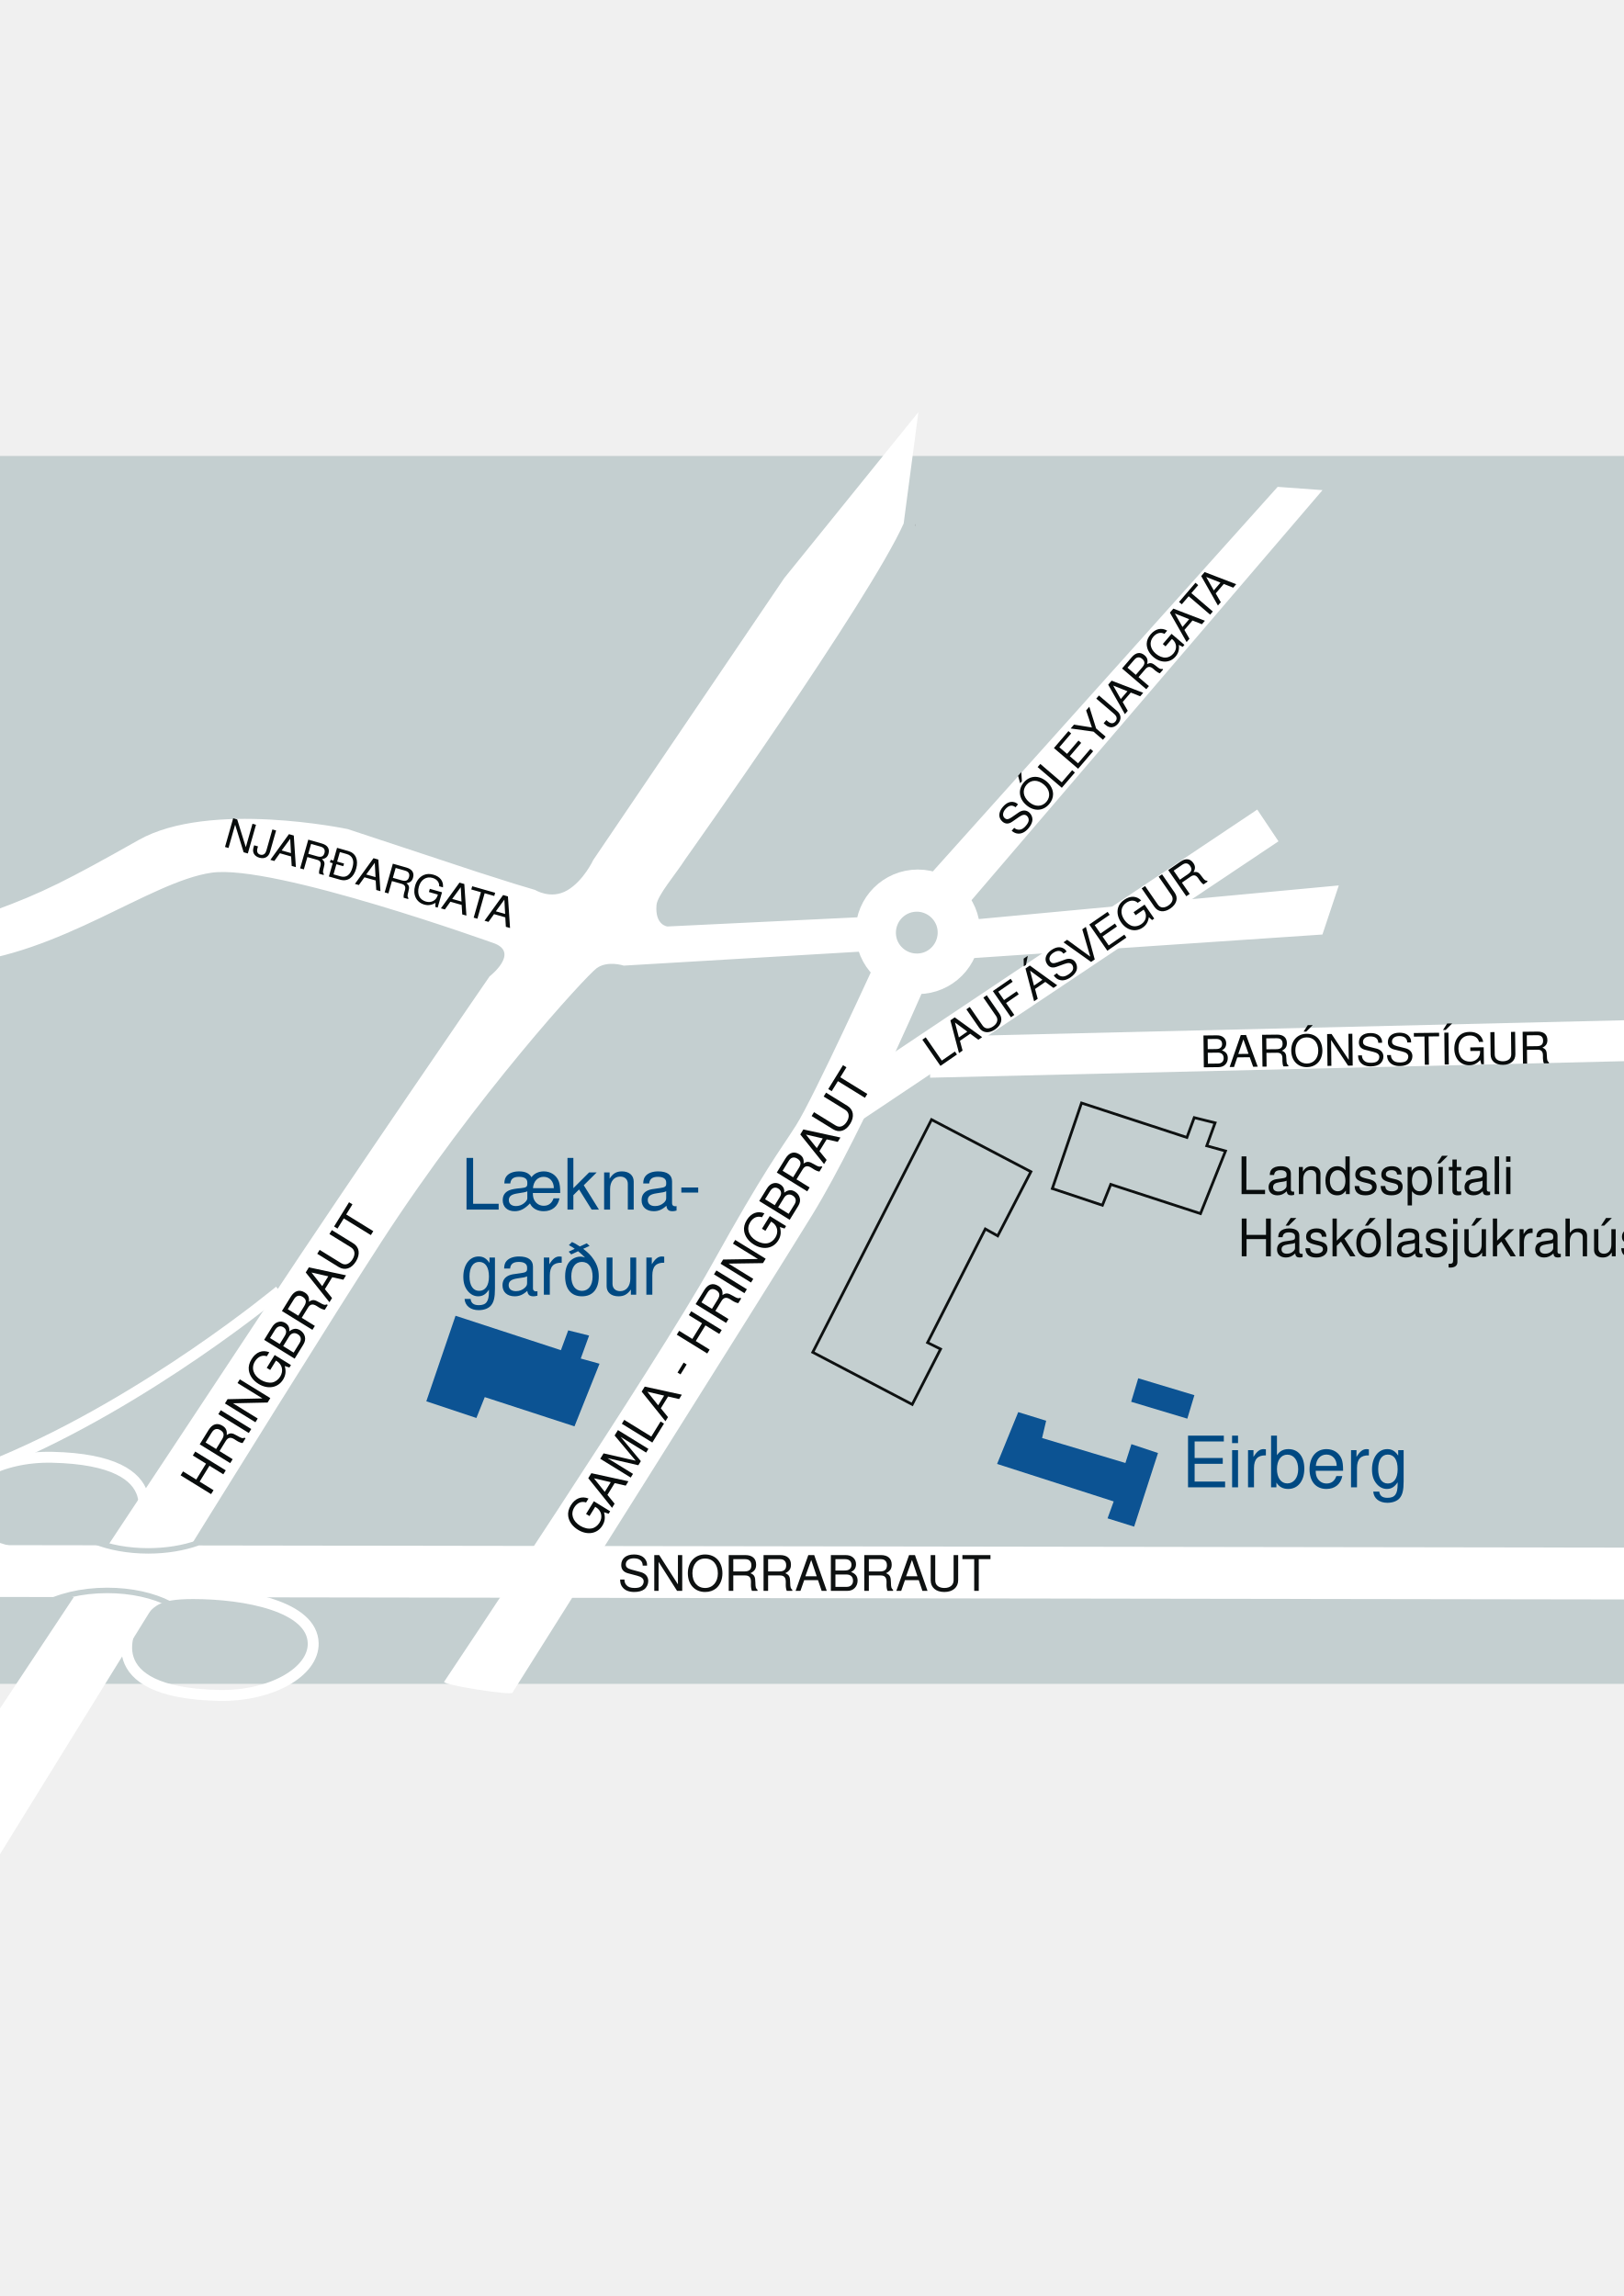
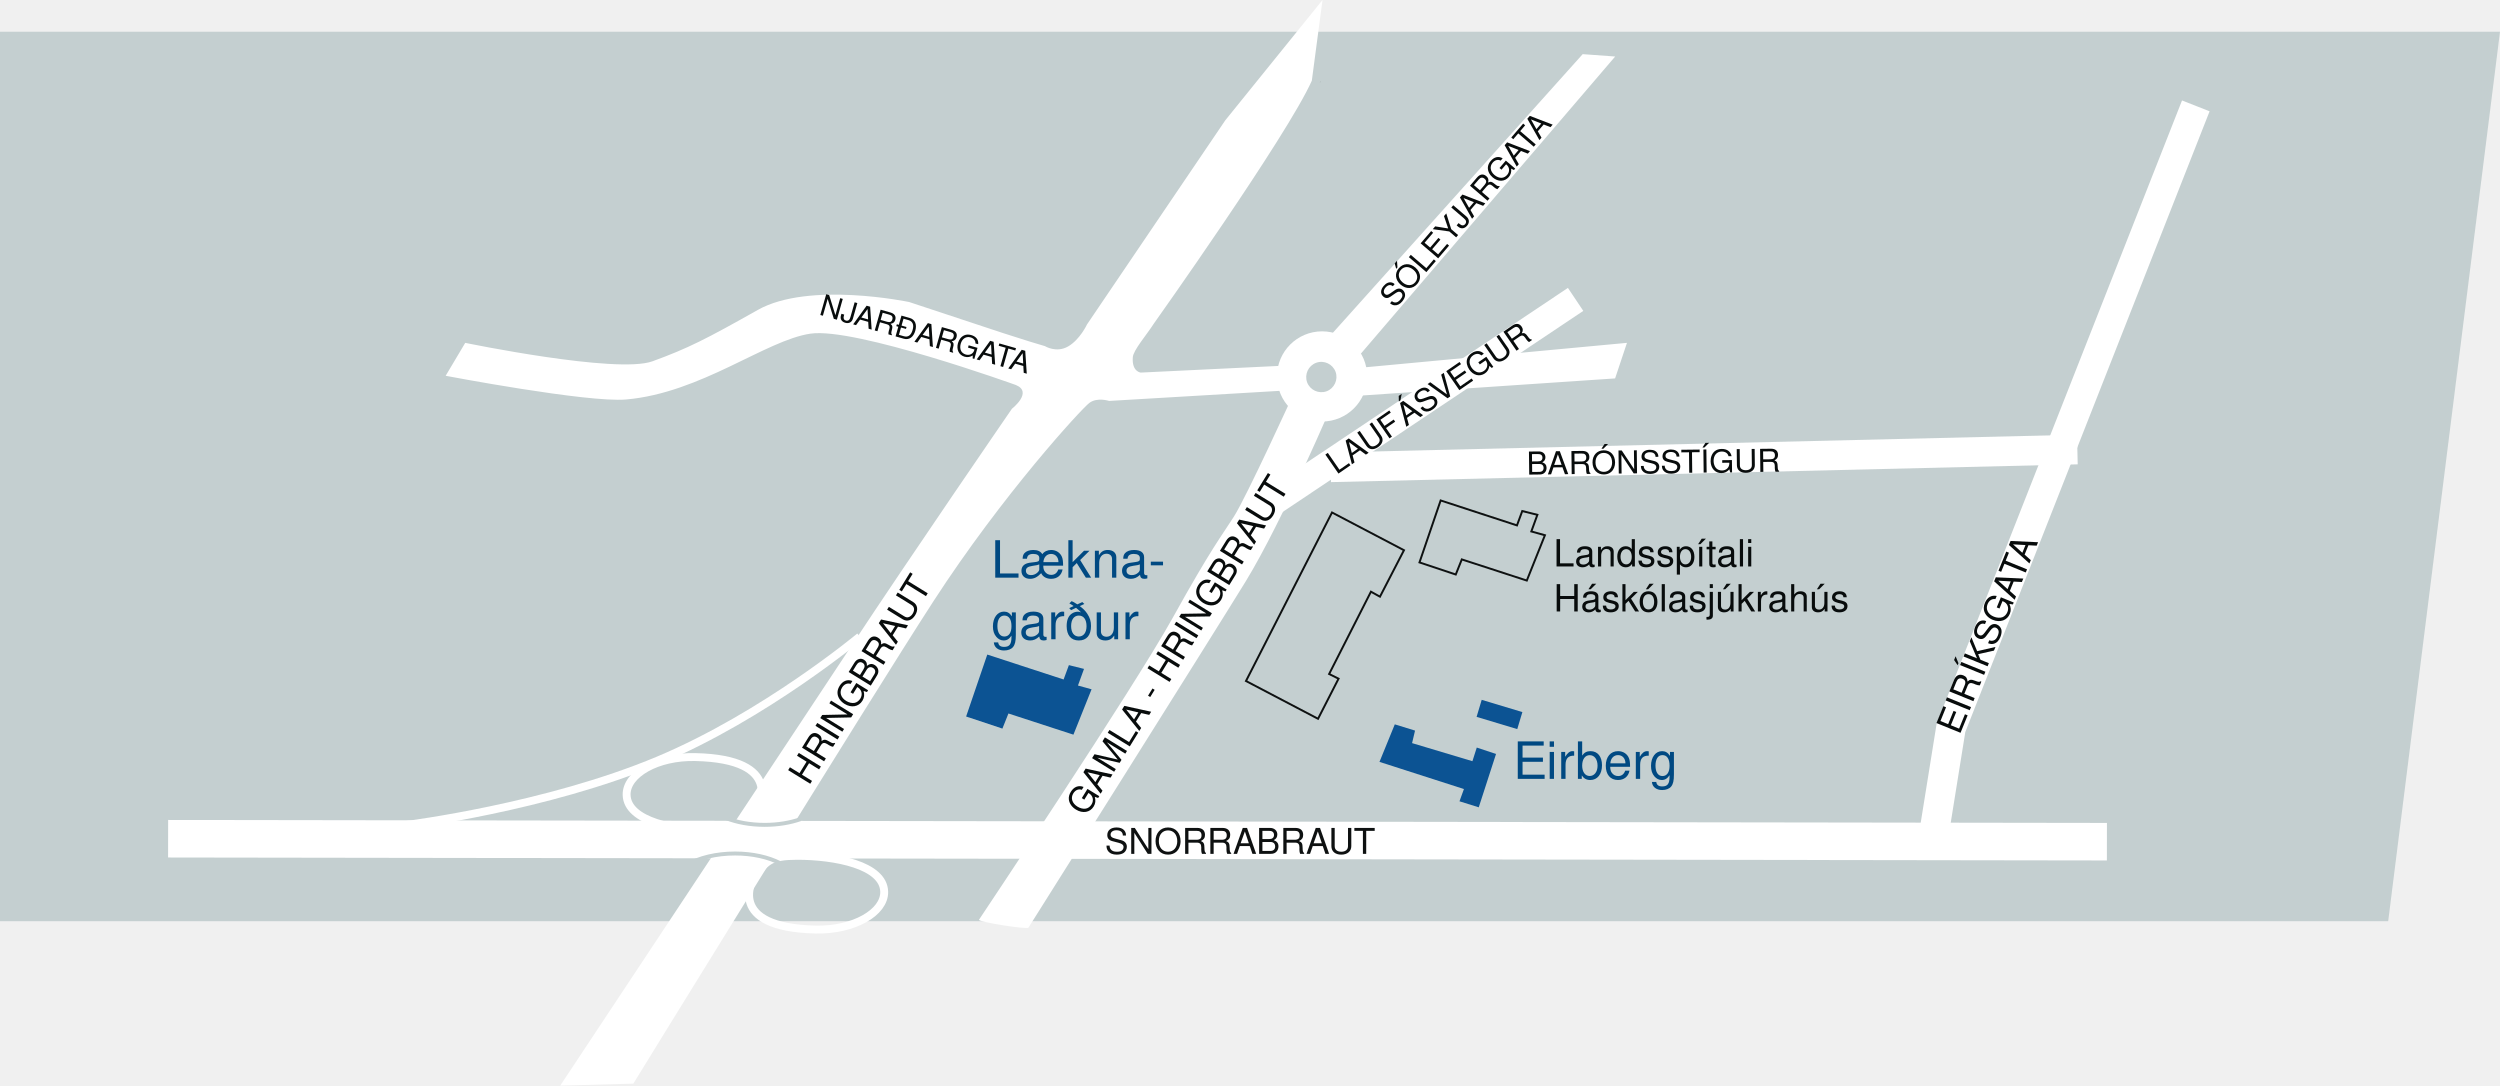
- <svg xmlns="http://www.w3.org/2000/svg" width="744.094" height="1052.362" id="svg10157">
+ <svg xmlns="http://www.w3.org/2000/svg" width="1581.932" height="686.95" id="svg10157" version="1.0">
  <defs id="defs10159">
    </defs>
-   <g id="layer1">
+   <g id="layer1" transform="translate(415.9663,-188.8871)">
    <g transform="matrix(1.25,0,0,-1.25,-739.0712,3637.891)" id="g7567">
      <g id="g361" transform="translate(1467.43,2292.874)">
        <path d="M 0,0 L -1208.946,0 L -1208.946,450.26 L 56.6,450.26 L 0,0" style="fill:#c4cfd0;fill-opacity:1;fill-rule:evenodd;stroke:none" id="path363" />
      </g>
      <g id="g365" transform="translate(926.662,2717.434)">
        <path d="M 0,0 L 0.279,0.65" style="fill:none;stroke:#080c0c;stroke-width:0.03;stroke-linecap:butt;stroke-linejoin:miter;stroke-miterlimit:3;stroke-dasharray:none;stroke-opacity:1" id="path367" />
      </g>
      <g id="g369" transform="translate(758.263,2427.854)">
        <path d="M 0,0 L 38.635,-12.62 L 41.313,-5.35 L 48.965,-7.26 L 45.905,-15.68 L 52.79,-17.59 L 43.609,-40.55 L 10.711,-29.83 L 7.651,-37.48 L -10.711,-31.36 L 0,0" style="fill:#0c5393;fill-opacity:1;fill-rule:nonzero;stroke:none" id="path371" />
      </g>
      <g id="g373" transform="translate(987.765,2505.864)">
        <path d="M 0,0 L 38.635,-12.63 L 41.315,-5.36 L 48.965,-7.27 L 45.905,-15.69 L 52.785,-17.6 L 43.615,-40.55 L 10.711,-29.84 L 7.651,-37.49 L -10.712,-31.37 L 0,0 z" style="fill:none;stroke:#0e1111;stroke-width:1;stroke-linecap:butt;stroke-linejoin:miter;stroke-miterlimit:3;stroke-dasharray:none;stroke-opacity:1" id="path375" />
      </g>
      <g id="g377" transform="translate(1007.05,2350.524)">
        <path d="M 0,0 L -9.747,3.05 L -7.497,9.25 L -50.247,23 L -42.497,42 L -32.25,38.84 L -33.747,32.5 L -3.2,23.35 L -1,30.25 L 8.75,27 L 0,0" style="fill:#0c5393;fill-opacity:1;fill-rule:nonzero;stroke:none" id="path379" />
      </g>
      <g id="g381" transform="translate(1026.55,2390.123)">
        <path d="M 0,0 L -20.59,6.19 L -18,14.81 L 2.59,8.61 L 0,0" style="fill:#0c5393;fill-opacity:1;fill-rule:nonzero;stroke:none" id="path383" />
      </g>
      <g id="g385" transform="translate(642.084,2602.303)">
        <path d="M 0,0 C -26,-14.66 -35.334,-19.45 -53.334,-26 C -71.334,-32.54 -148.089,-16.66 -148.089,-16.66 L -158,-33.33 C -158,-33.33 -86.11,-47.03 -66.668,-45.33 C -28.668,-42 4,-15.33 26.666,-12 C 49.332,-8.66 130.666,-38 130.666,-38 C 139.462,-41.62 128.666,-50 128.666,-50 C 128.666,-50 77.996,-123.66 46.996,-170.66 C 15.463,-218.47 -100.004,-392.66 -100.004,-392.66 L -63.004,-391.66 C -63.004,-391.66 55.398,-199.19 88.973,-147.39 C 123.973,-93.39 163.854,-50.06 167.854,-47.06 C 171.854,-44.06 177.854,-46.06 177.854,-46.06 L 265.973,-40.85 C 266.108,-41.07 267.248,-38.67 267.336,-38.92 C 267.812,-40.32 268.262,-41.23 269.265,-42.18 L 271.219,-42.45 C 271.219,-42.45 247.472,-94.49 240.996,-104.66 C 234.52,-114.84 229.956,-120.02 209.956,-156.02 C 189.956,-192.02 111.996,-308.66 111.996,-308.66 C 111.254,-309.78 136.344,-313.72 137.021,-312.69 C 137.021,-312.69 230.568,-164.2 246.969,-137.45 C 265.969,-106.45 292.178,-44.5 292.178,-44.5 C 292.692,-44.65 293.217,-44.78 293.76,-44.84 C 294.926,-44.88 299.633,-47.14 301.846,-44.44 C 302.079,-44.15 302.278,-43.85 302.468,-43.54 L 433.996,-34.66 L 439.996,-16.66 L 304.879,-29.28 L 303.551,-29.36 C 303.551,-29.36 303.117,-29.44 302.582,-28.63 C 301.85,-27.53 302.119,-26.09 302.797,-25.05 L 434.026,128.29 L 417.586,129.49 L 288.991,-13.94 L 283.506,-18.58 C 282.764,-19.7 279.89,-20.85 278.65,-20.74 C 275.617,-20.46 274.255,-25.26 272.45,-27.48 C 272.182,-27.8 271.559,-27.96 271.559,-27.96 L 193.849,-31.71 C 193.849,-31.71 189.278,-31.27 189.849,-23.96 C 190.018,-20.45 196.969,-12.45 200.469,-6.95 C 200.469,-6.95 267.969,88.05 280.469,116.05 L 285.877,156.9 L 236.666,96 L 166.666,-7.33 C 166.666,-7.33 163.145,-14.95 157.145,-18.45 C 151.145,-21.95 145.375,-18.32 145.375,-18.32 L 137.642,-16 L 124.098,-11.69 L 76.666,4 C 76.666,4 26,14.67 0,0 z M 282.659,-26.75 C 286.672,-25.29 291.028,-27.38 292.5,-31.34 C 293.912,-35.29 291.863,-39.73 287.91,-41.19 C 283.902,-42.59 279.541,-40.56 278.066,-36.6 C 276.662,-32.59 278.699,-28.22 282.659,-26.75" style="fill:#ffffff;fill-opacity:1;fill-rule:nonzero;stroke:none" id="path387" />
      </g>
      <g id="g389" transform="translate(889.226,2414.463)">
        <path d="M 0,0 L 43.548,85.31 L 79.973,66.21 L 67.814,42.68 L 63.256,45.22 L 42.087,3.55 L 46.854,1.18 L 36.472,-19.12 L 0,0 z" style="fill:none;stroke:#0e1111;stroke-width:1;stroke-linecap:butt;stroke-linejoin:miter;stroke-miterlimit:3;stroke-dasharray:none;stroke-opacity:1" id="path391" />
      </g>
      <text style="font-size:11.999px" y="-2472.701" x="1044.816" transform="scale(1.0001,-0.9999)" id="text393">
        <tspan style="font-size:19.002px;font-variant:normal;font-weight:normal;font-stretch:normal;writing-mode:lr-tb;fill:#080c0c;fill-opacity:1;fill-rule:nonzero;stroke:none;font-family:Helvetica;-inkscape-font-specification:Helvetica" x="1044.816 1056.141 1067.466 1078.791 1090.116 1100.377 1110.638 1121.963 1128.006 1134.049 1145.374 1150.352" y="-2472.701" id="tspan395">Landsspítali</tspan>
        <tspan style="font-size:19.002px;font-variant:normal;font-weight:normal;font-stretch:normal;writing-mode:lr-tb;fill:#080c0c;fill-opacity:1;fill-rule:nonzero;stroke:none;font-family:Helvetica;-inkscape-font-specification:Helvetica" x="1044.816 1059.295 1070.62 1080.881 1091.142 1102.467 1107.446 1118.771 1129.032 1134.011 1145.336 1155.597 1162.684 1174.01 1185.335 1196.66" y="-2449.898" id="tspan397">Háskólasjúkrahús</tspan>
      </text>
      <text style="font-size:11.999px" y="-2467.03" x="760.136" transform="scale(1.0001,-0.9999)" id="text399">
        <tspan style="font-size:26.003px;font-variant:normal;font-weight:normal;font-stretch:normal;writing-mode:lr-tb;fill:#004982;fill-opacity:1;fill-rule:nonzero;stroke:none;font-family:Helvetica;-inkscape-font-specification:Helvetica" x="760.136 775.113 798.75 812.271 827.249 842.226" y="-2467.03" id="tspan401">Lækna-</tspan>
        <tspan style="font-size:26.003px;font-variant:normal;font-weight:normal;font-stretch:normal;writing-mode:lr-tb;fill:#004982;fill-opacity:1;fill-rule:nonzero;stroke:none;font-family:Helvetica;-inkscape-font-specification:Helvetica" x="760.136 775.113 790.091 799.27 814.247 829.225" y="-2435.827" id="tspan403">garður</tspan>
        <tspan style="font-size:26.003px;font-variant:normal;font-weight:normal;font-stretch:normal;writing-mode:lr-tb;fill:#004982;fill-opacity:1;fill-rule:nonzero;stroke:none;font-family:Helvetica;-inkscape-font-specification:Helvetica" x="1024.359 1042.223 1048.515 1057.694 1072.672 1087.649 1096.828" y="-2365.181" id="tspan405">Eirberg</tspan>
      </text>
      <text style="font-size:11.988px" y="-966.604" x="2587.419" transform="matrix(0.6546734,0.7644688,0.7546511,-0.6462654,0,0)" id="text407">
        <tspan style="font-size:16.104px;font-variant:normal;font-weight:normal;font-stretch:normal;writing-mode:lr-tb;fill:#080c0c;fill-opacity:1;fill-rule:nonzero;stroke:none;font-family:Helvetica;-inkscape-font-specification:Helvetica" x="2587.419 2598.482 2611.333 2620.609 2631.672 2642.735 2651.109 2662.172 2674.121 2686.972 2698.035 2708.196" y="-966.604" id="tspan409">SÓLEYJARGATA</tspan>
      </text>
      <text style="font-size:11.965px" y="-675.213" x="2345.101" transform="matrix(0.5282841,0.8566982,0.8456917,-0.5214949,0,0)" id="text411">
        <tspan style="font-size:18.117px;font-variant:normal;font-weight:normal;font-stretch:normal;writing-mode:lr-tb;fill:#080c0c;fill-opacity:1;fill-rule:nonzero;stroke:none;font-family:Helvetica;-inkscape-font-specification:Helvetica" x="2345.101 2358.543 2371.986 2377.385 2390.827 2405.284 2417.731 2431.173 2443.619 2457.062" y="-675.213" id="tspan413">HRINGBRAUT</tspan>
      </text>
      <text style="font-size:11.91px" y="-2708.81" x="-63.478" transform="matrix(0.9704504,-0.2759009,-0.2710508,-0.9533891,0,0)" id="text415">
        <tspan style="font-size:15.134px;font-variant:normal;font-weight:normal;font-stretch:normal;writing-mode:lr-tb;fill:#080c0c;fill-opacity:1;fill-rule:nonzero;stroke:none;font-family:Helvetica;-inkscape-font-specification:Helvetica" x="-63.478 -52.249 -44.379 -33.982 -22.753 -11.524 -1.127 10.102 22.179 32.576 42.125" y="-2708.81" id="tspan417">NJARÐARGATA</tspan>
      </text>
      <g id="g419" transform="translate(343.588,2334.623)">
        <path d="M 0,0 L 981.452,-1.5" style="fill:none;stroke:#ffffff;stroke-width:19;stroke-linecap:butt;stroke-linejoin:miter;stroke-miterlimit:3;stroke-dasharray:none;stroke-opacity:1" id="path421" />
      </g>
      <text y="-2326.974" x="817.747" transform="scale(1,-1)" id="text423">
        <tspan style="font-size:18px;font-variant:normal;font-weight:normal;font-stretch:normal;writing-mode:lr-tb;fill:#0e1111;fill-opacity:1;fill-rule:nonzero;stroke:none;font-family:Helvetica;-inkscape-font-specification:Helvetica" x="817.747 830.113 843.469 857.833 871.189 884.545 896.911 909.277 922.633 934.999 948.355" y="-2326.974" id="tspan425">SNORRABRAUT</tspan>
      </text>
      <g id="g427" transform="translate(944.081,2568.644)">
        <path d="M 0,0 C 0,-9.02 -7.312,-16.33 -16.333,-16.33 C -25.353,-16.33 -32.665,-9.02 -32.665,0 C -32.665,9.02 -25.353,16.33 -16.333,16.33 C -7.312,16.33 0,9.02 0,0 z" style="fill:none;stroke:#ffffff;stroke-width:13;stroke-linecap:butt;stroke-linejoin:miter;stroke-miterlimit:3;stroke-dasharray:none;stroke-opacity:1" id="path429" />
      </g>
      <g id="g431" transform="translate(1237.08,2334.644)">
        <path d="M 0,0 L 9,56 L 132.96,370.96" style="fill:none;stroke:#ffffff;stroke-width:15;stroke-linecap:butt;stroke-linejoin:miter;stroke-miterlimit:3;stroke-dasharray:none;stroke-opacity:1" id="path433" />
      </g>
      <g id="g435" transform="translate(693.747,2436.974)">
        <path d="M 0,0 C 0,0 -48,-40 -102,-62.66 C -158.743,-86.48 -229.333,-95.33 -229.333,-95.33" style="fill:none;stroke:#ffffff;stroke-width:4;stroke-linecap:butt;stroke-linejoin:miter;stroke-miterlimit:3;stroke-dasharray:none;stroke-opacity:1" id="path437" />
      </g>
      <g id="g439" transform="translate(706.08,2307.804)">
        <path d="M 0,0 C 0.261,-10.58 -15.527,-19.58 -34.666,-19.16 C -80.333,-18.16 -67.123,6.36 -64.999,8.84 C -59.447,15.33 -57.85,18.17 -43.999,18.17 C -24.854,18.17 -0.333,13.51 0,0 z" style="fill:none;stroke:#ffffff;stroke-width:4;stroke-linecap:butt;stroke-linejoin:miter;stroke-miterlimit:4;stroke-dasharray:none;stroke-opacity:1" id="path441" />
        <g id="g443" transform="translate(-130.391,48.99)">
          <path d="M 0,0 C -0.259,10.58 15.528,19.59 34.666,19.17 C 80.334,18.17 67.124,-6.35 65,-8.83 C 59.448,-15.32 57.85,-18.16 44,-18.16 C 24.856,-18.16 0.334,-13.5 0,0 z" style="fill:none;stroke:#ffffff;stroke-width:4;stroke-linecap:butt;stroke-linejoin:miter;stroke-miterlimit:4;stroke-dasharray:none;stroke-opacity:1" id="path445" />
        </g>
      </g>
      <g id="g447" transform="translate(663.793,2344.563)">
        <path d="M 0,0 C -5.195,-1.84 -11.464,-2.92 -18.213,-2.92 C -25.625,-2.92 -32.459,-1.62 -37.927,0.56" style="fill:none;stroke:#c4cfd0;stroke-width:2;stroke-linecap:butt;stroke-linejoin:miter;stroke-miterlimit:3;stroke-dasharray:none;stroke-opacity:1" id="path449" />
        <g id="g451" transform="translate(-57.36,-23.04)">
          <path d="M 0,0 C 5.948,3.45 14.563,5.62 24.147,5.62 C 33.032,5.62 41.084,3.75 46.951,0.73" style="fill:none;stroke:#c4cfd0;stroke-width:2;stroke-linecap:butt;stroke-linejoin:miter;stroke-miterlimit:3;stroke-dasharray:none;stroke-opacity:1" id="path453" />
        </g>
      </g>
      <g id="g455" transform="translate(932.08,2522.644)">
        <path d="M 0,0 L 378,9" style="fill:none;stroke:#ffffff;stroke-width:15;stroke-linecap:butt;stroke-linejoin:miter;stroke-miterlimit:3;stroke-dasharray:none;stroke-opacity:1" id="path457" />
      </g>
      <g id="g459" transform="translate(1056.08,2607.644)">
        <path d="M 0,0 L -154,-103" style="fill:none;stroke:#ffffff;stroke-width:14;stroke-linecap:butt;stroke-linejoin:miter;stroke-miterlimit:3;stroke-dasharray:none;stroke-opacity:1" id="path461" />
      </g>
      <text style="font-size:11.972px" y="-1552.141" x="2185.839" transform="matrix(0.8284193,0.5716023,0.5642623,-0.817782,0,0)" id="text463">
        <tspan style="font-size:16.104px;font-variant:normal;font-weight:normal;font-stretch:normal;writing-mode:lr-tb;fill:#080c0c;fill-opacity:1;fill-rule:nonzero;stroke:none;font-family:Helvetica;-inkscape-font-specification:Helvetica" x="2185.839 2195.114 2206.177 2218.126" y="-1552.141" id="tspan465">LAUF</tspan>
        <tspan style="font-size:16.104px;font-variant:normal;font-weight:normal;font-stretch:normal;writing-mode:lr-tb;fill:#080c0c;fill-opacity:1;fill-rule:nonzero;stroke:none;font-family:Helvetica;-inkscape-font-specification:Helvetica" x="2228.293 2239.356 2250.419 2261.482 2272.546 2285.396 2297.345" y="-1552.145" id="tspan467">ÁSVEGUR</tspan>
      </text>
      <text style="font-size:11.923px" y="-2523.006" x="1053.743" transform="matrix(1.006414,1.1717801e-2,1.1562557e-2,-0.9934919,0,0)" id="text469">
        <tspan style="font-size:16.104px;font-variant:normal;font-weight:normal;font-stretch:normal;writing-mode:lr-tb;fill:#080c0c;fill-opacity:1;fill-rule:nonzero;stroke:none;font-family:Helvetica;-inkscape-font-specification:Helvetica" x="1053.743 1064.806 1075.87 1087.819 1100.669 1112.618 1123.682 1134.745 1144.906 1149.705 1162.556 1174.505" y="-2523.006" id="tspan471">BARÓNSSTÍGUR</tspan>
      </text>
      <text style="font-size:12px" y="-543.099" x="2420.497" transform="matrix(0.5248777,0.8511777,0.8511777,-0.5248777,0,0)" id="text473">
        <tspan style="font-size:18px;font-variant:normal;font-weight:normal;font-stretch:normal;writing-mode:lr-tb;fill:#080c0c;fill-opacity:1;fill-rule:nonzero;stroke:none;font-family:Helvetica;-inkscape-font-specification:Helvetica" x="2420.497 2434.861 2447.227 2462.581 2472.949 2485.315 2490.679 2497.033 2502.397 2515.753 2529.109 2534.473 2547.829 2562.193 2574.559 2587.915 2600.281 2613.637" y="-543.099" id="tspan475">GAMLA - HRINGBRAUT</tspan>
      </text>
      <text style="font-size:11.944px" y="260.442" x="2664.659" transform="matrix(0.3792721,0.932289,0.9203167,-0.3743982,0,0)" id="text477">
        <tspan style="font-size:18.117px;font-variant:normal;font-weight:normal;font-stretch:normal;writing-mode:lr-tb;fill:#080c0c;fill-opacity:1;fill-rule:nonzero;stroke:none;font-family:Helvetica;-inkscape-font-specification:Helvetica" x="2664.659 2677.106 2682.504" y="260.442" id="tspan479">EIR</tspan>
        <tspan style="font-size:18.117px;font-variant:normal;font-weight:normal;font-stretch:normal;writing-mode:lr-tb;fill:#080c0c;fill-opacity:1;fill-rule:nonzero;stroke:none;font-family:Helvetica;-inkscape-font-specification:Helvetica" x="2695.949 2701.348 2713.794 2726.24 2740.697 2753.144 2764.575" y="260.445" id="tspan481">ÍKSGATA</tspan>
      </text>
    </g>
  </g>
</svg>
